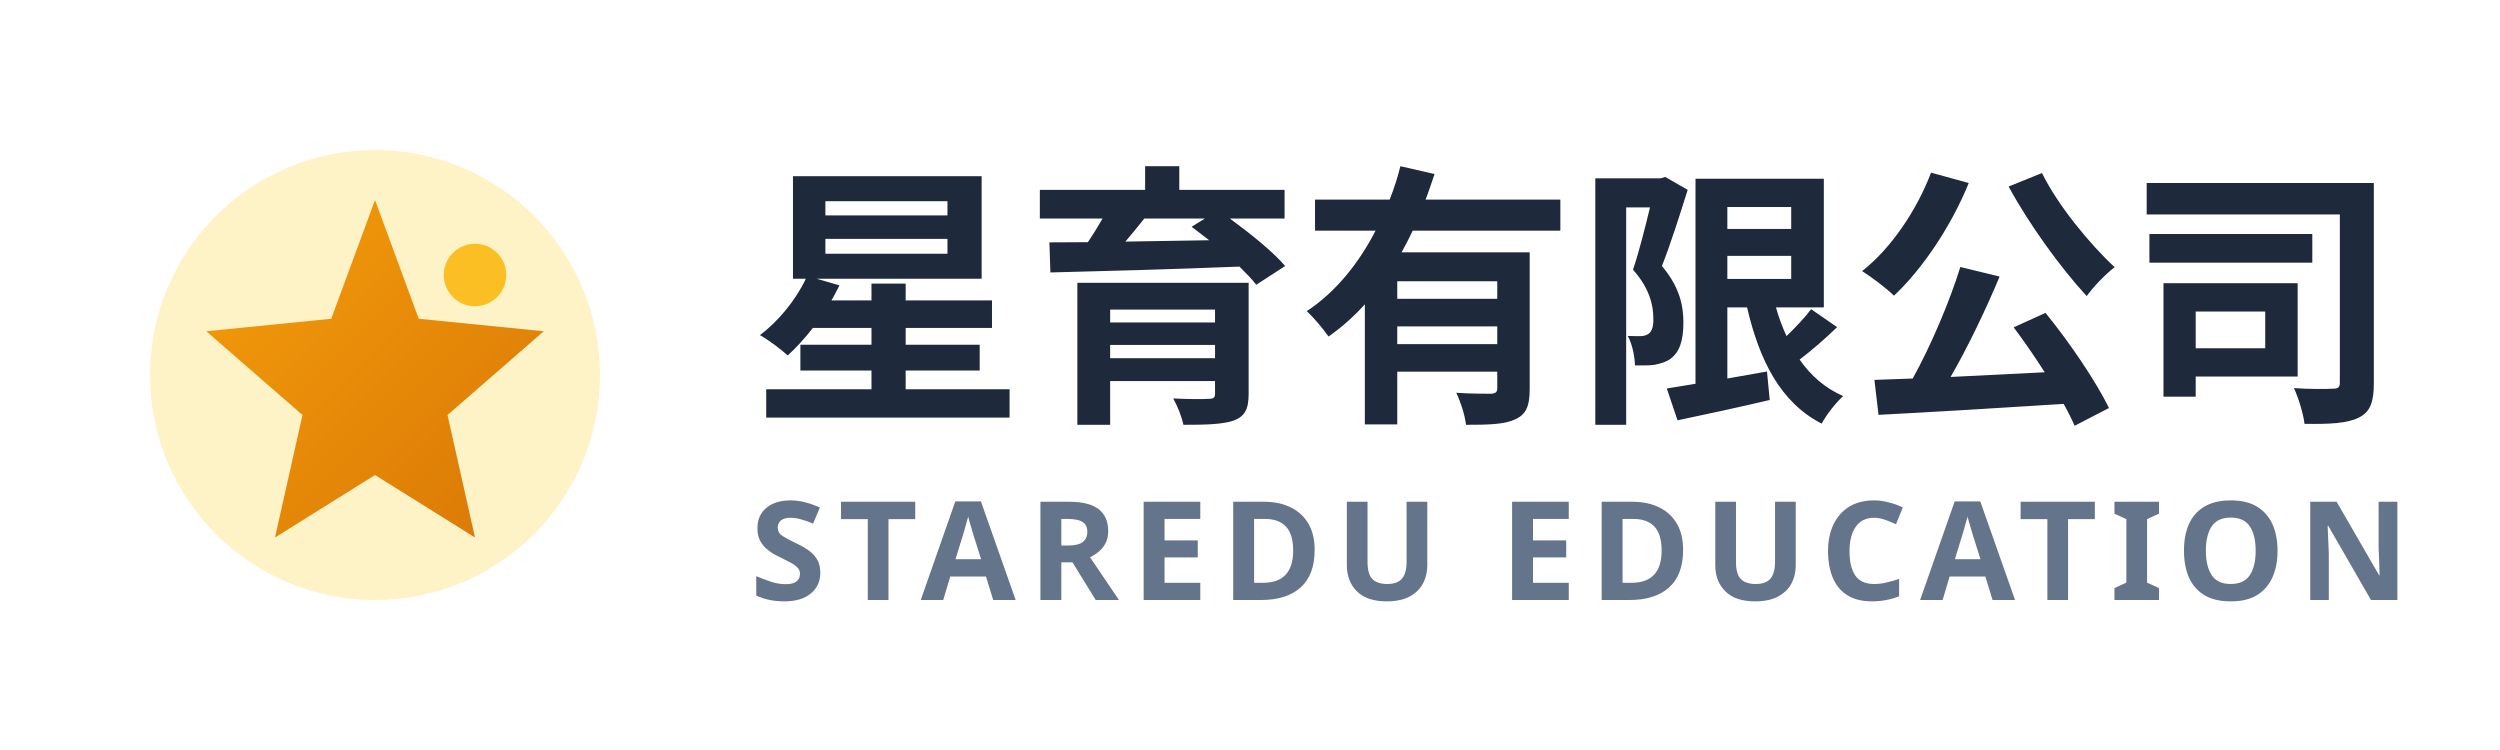
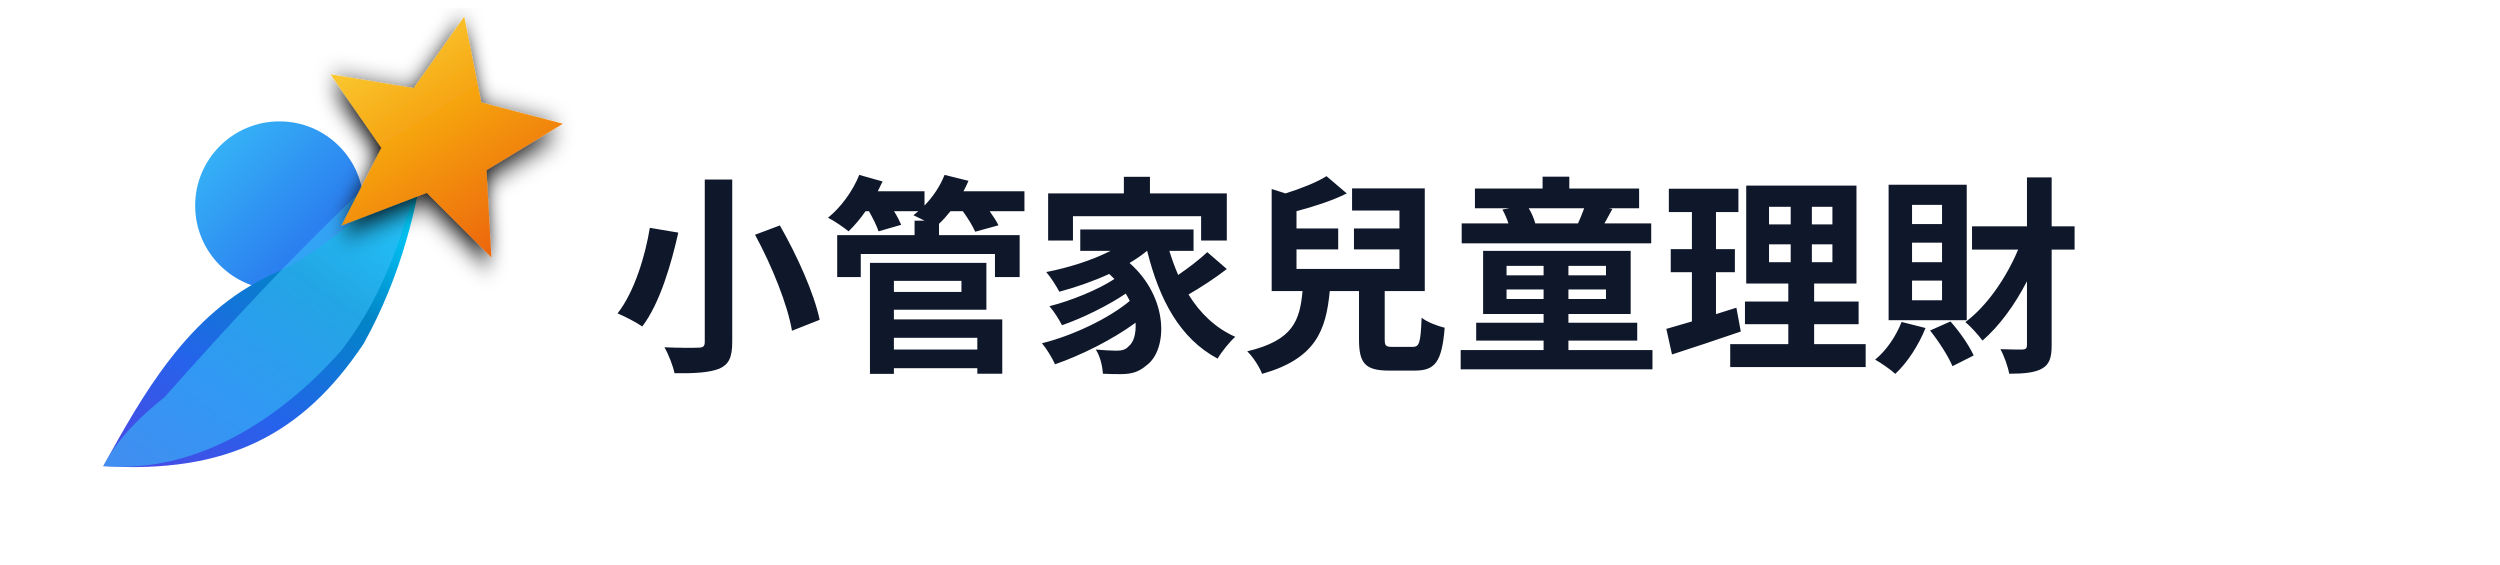
- <svg xmlns="http://www.w3.org/2000/svg" viewBox="0 0 200 60" fill="none">
+ <svg xmlns="http://www.w3.org/2000/svg" viewBox="0 0 310 70" fill="none">
  <defs>
-     <linearGradient id="starGrad" x1="0%" y1="0%" x2="100%" y2="100%">
-       <stop offset="0%" stop-color="#F59E0B" />
-       <stop offset="100%" stop-color="#D97706" />
+     <linearGradient id="bodyGradSvg" x1="0%" y1="100%" x2="70%" y2="0%">
+       <stop offset="0%" stop-color="#4F46E5" />
+       <stop offset="35%" stop-color="#2563EB" />
+       <stop offset="70%" stop-color="#0284C7" />
+       <stop offset="100%" stop-color="#00D2FF" />
    </linearGradient>
+     <linearGradient id="headGradSvg" x1="0%" y1="0%" x2="100%" y2="100%">
+       <stop offset="0%" stop-color="#38BDF8" />
+       <stop offset="100%" stop-color="#2563EB" />
+     </linearGradient>
+     <linearGradient id="starGradSvg" x1="0%" y1="0%" x2="100%" y2="100%">
+       <stop offset="0%" stop-color="#FDE047" />
+       <stop offset="50%" stop-color="#F59E0B" />
+       <stop offset="100%" stop-color="#EA580C" />
+     </linearGradient>
+     <filter id="starGlowSvg" x="-20%" y="-20%" width="140%" height="140%">
+       <feDropShadow dx="0" dy="1" stdDeviation="1.5" floodColor="#F59E0B" floodOpacity="0.4" />
+     </filter>
  </defs>
-   <g transform="translate(10, 10)">
-     <circle cx="20" cy="20" r="18" fill="#FEF3C7" />
-     <path d="M20 6L23.5 15.5L33.5 16.5L25.8 23.2L28 33L20 28L12 33L14.2 23.2L6.5 16.5L16.5 15.5L20 6Z" fill="url(#starGrad)" />
-     <circle cx="28" cy="12" r="2.5" fill="#FBBF24" />
+   <g transform="translate(-10, -3) scale(0.95)">
+     <circle cx="47" cy="30" r="11" fill="url(#headGradSvg)" />
+     <path d="M 24 64 C 29 55 35 44 46 39 C 55 35 63 26 66 23 C 65 30 63 39 58 48 C 50 60 40 65 24 64 Z" fill="url(#bodyGradSvg)" />
+     <path d="M 24 64 C 36 65 47 58 55 49 C 62 40 64 30 66 23 C 68 20 64 22 61 25 C 50 35 40 46 32 55 C 27 59 25 62 24 64 Z" fill="#38BDF8" opacity="0.6" />
+     <g transform="translate(68, 20) rotate(12)" filter="url(#starGlowSvg)">
+       <polygon points="0,-15 4.5,-4.5 15.5,-4 7,4 10,15 0,8.5 -10,15 -7,4 -15.5,-4 -4.5,-4.5" fill="url(#starGradSvg)" />
+     </g>
  </g>
-   <text x="60" y="32" font-family="'Noto Sans TC', sans-serif" font-size="22" font-weight="900" fill="#1E293B">星育有限公司</text>
-   <text x="60" y="48" font-family="'Noto Sans TC', sans-serif" font-size="11" font-weight="600" fill="#64748B" letter-spacing="1">STAREDU EDUCATION</text>
+   <text x="76" y="44" font-family="'Noto Sans TC', sans-serif" font-size="26" font-weight="900" fill="#0F172A">小管家兒童理財</text>
</svg>
